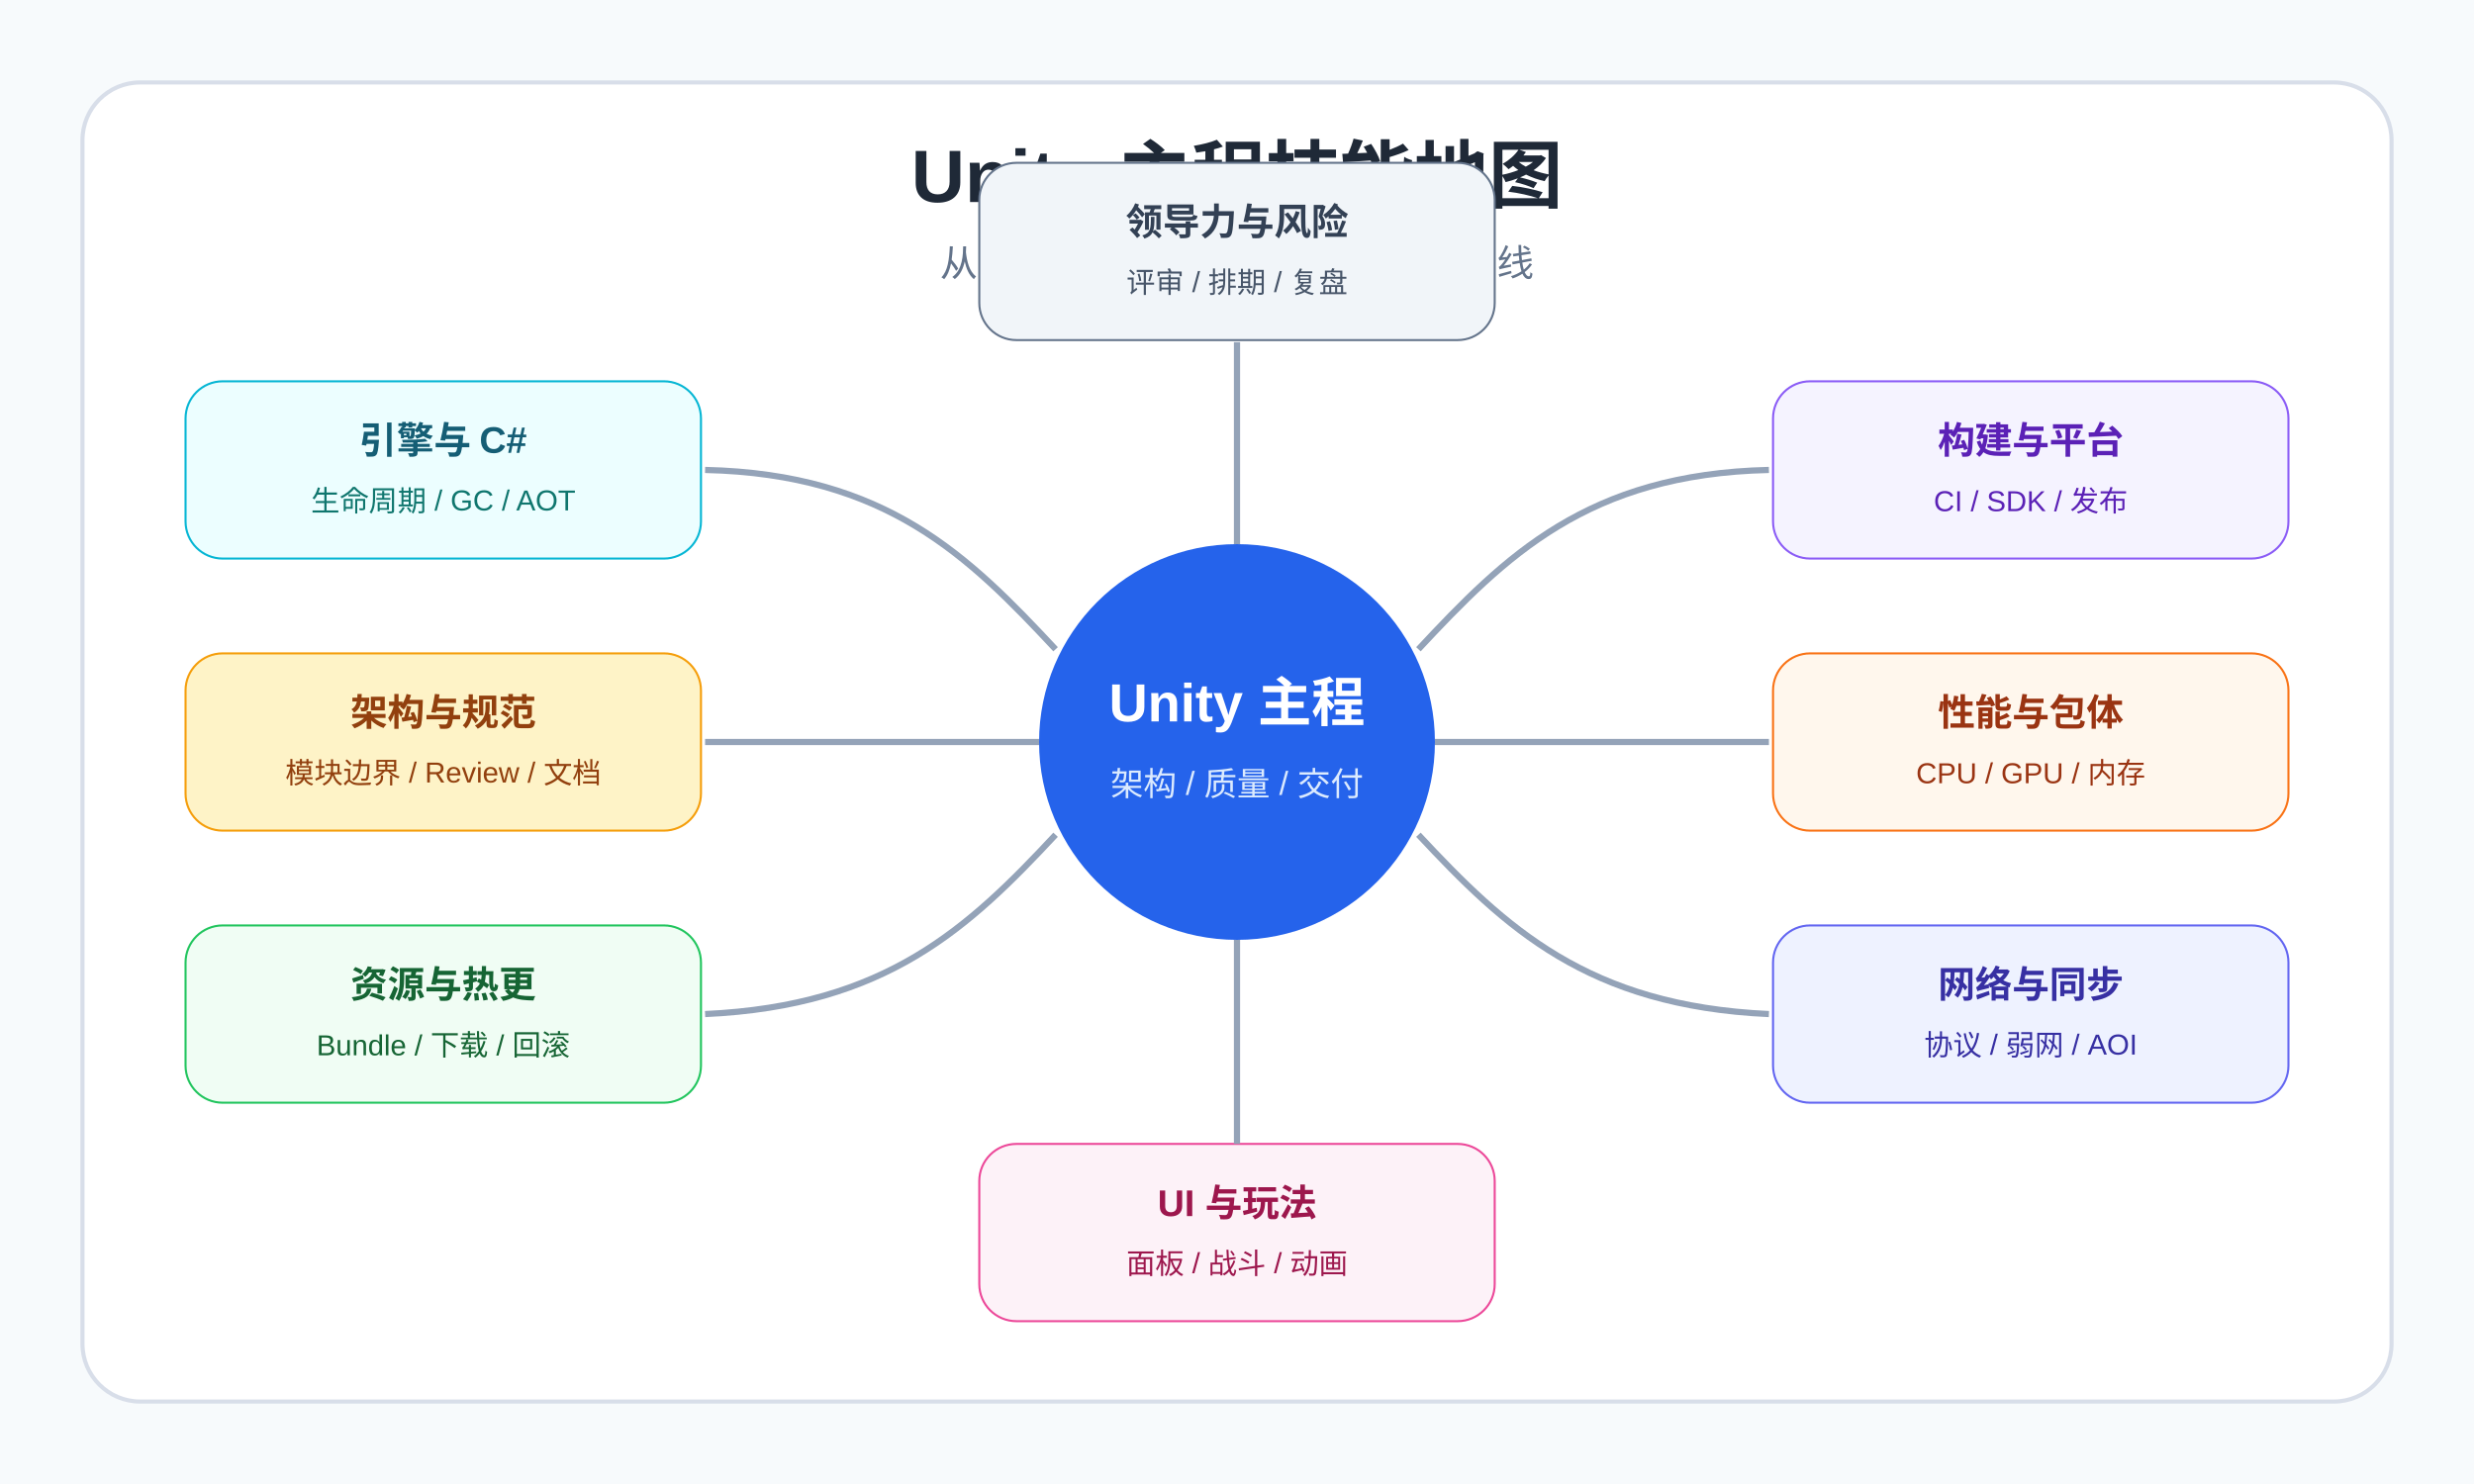
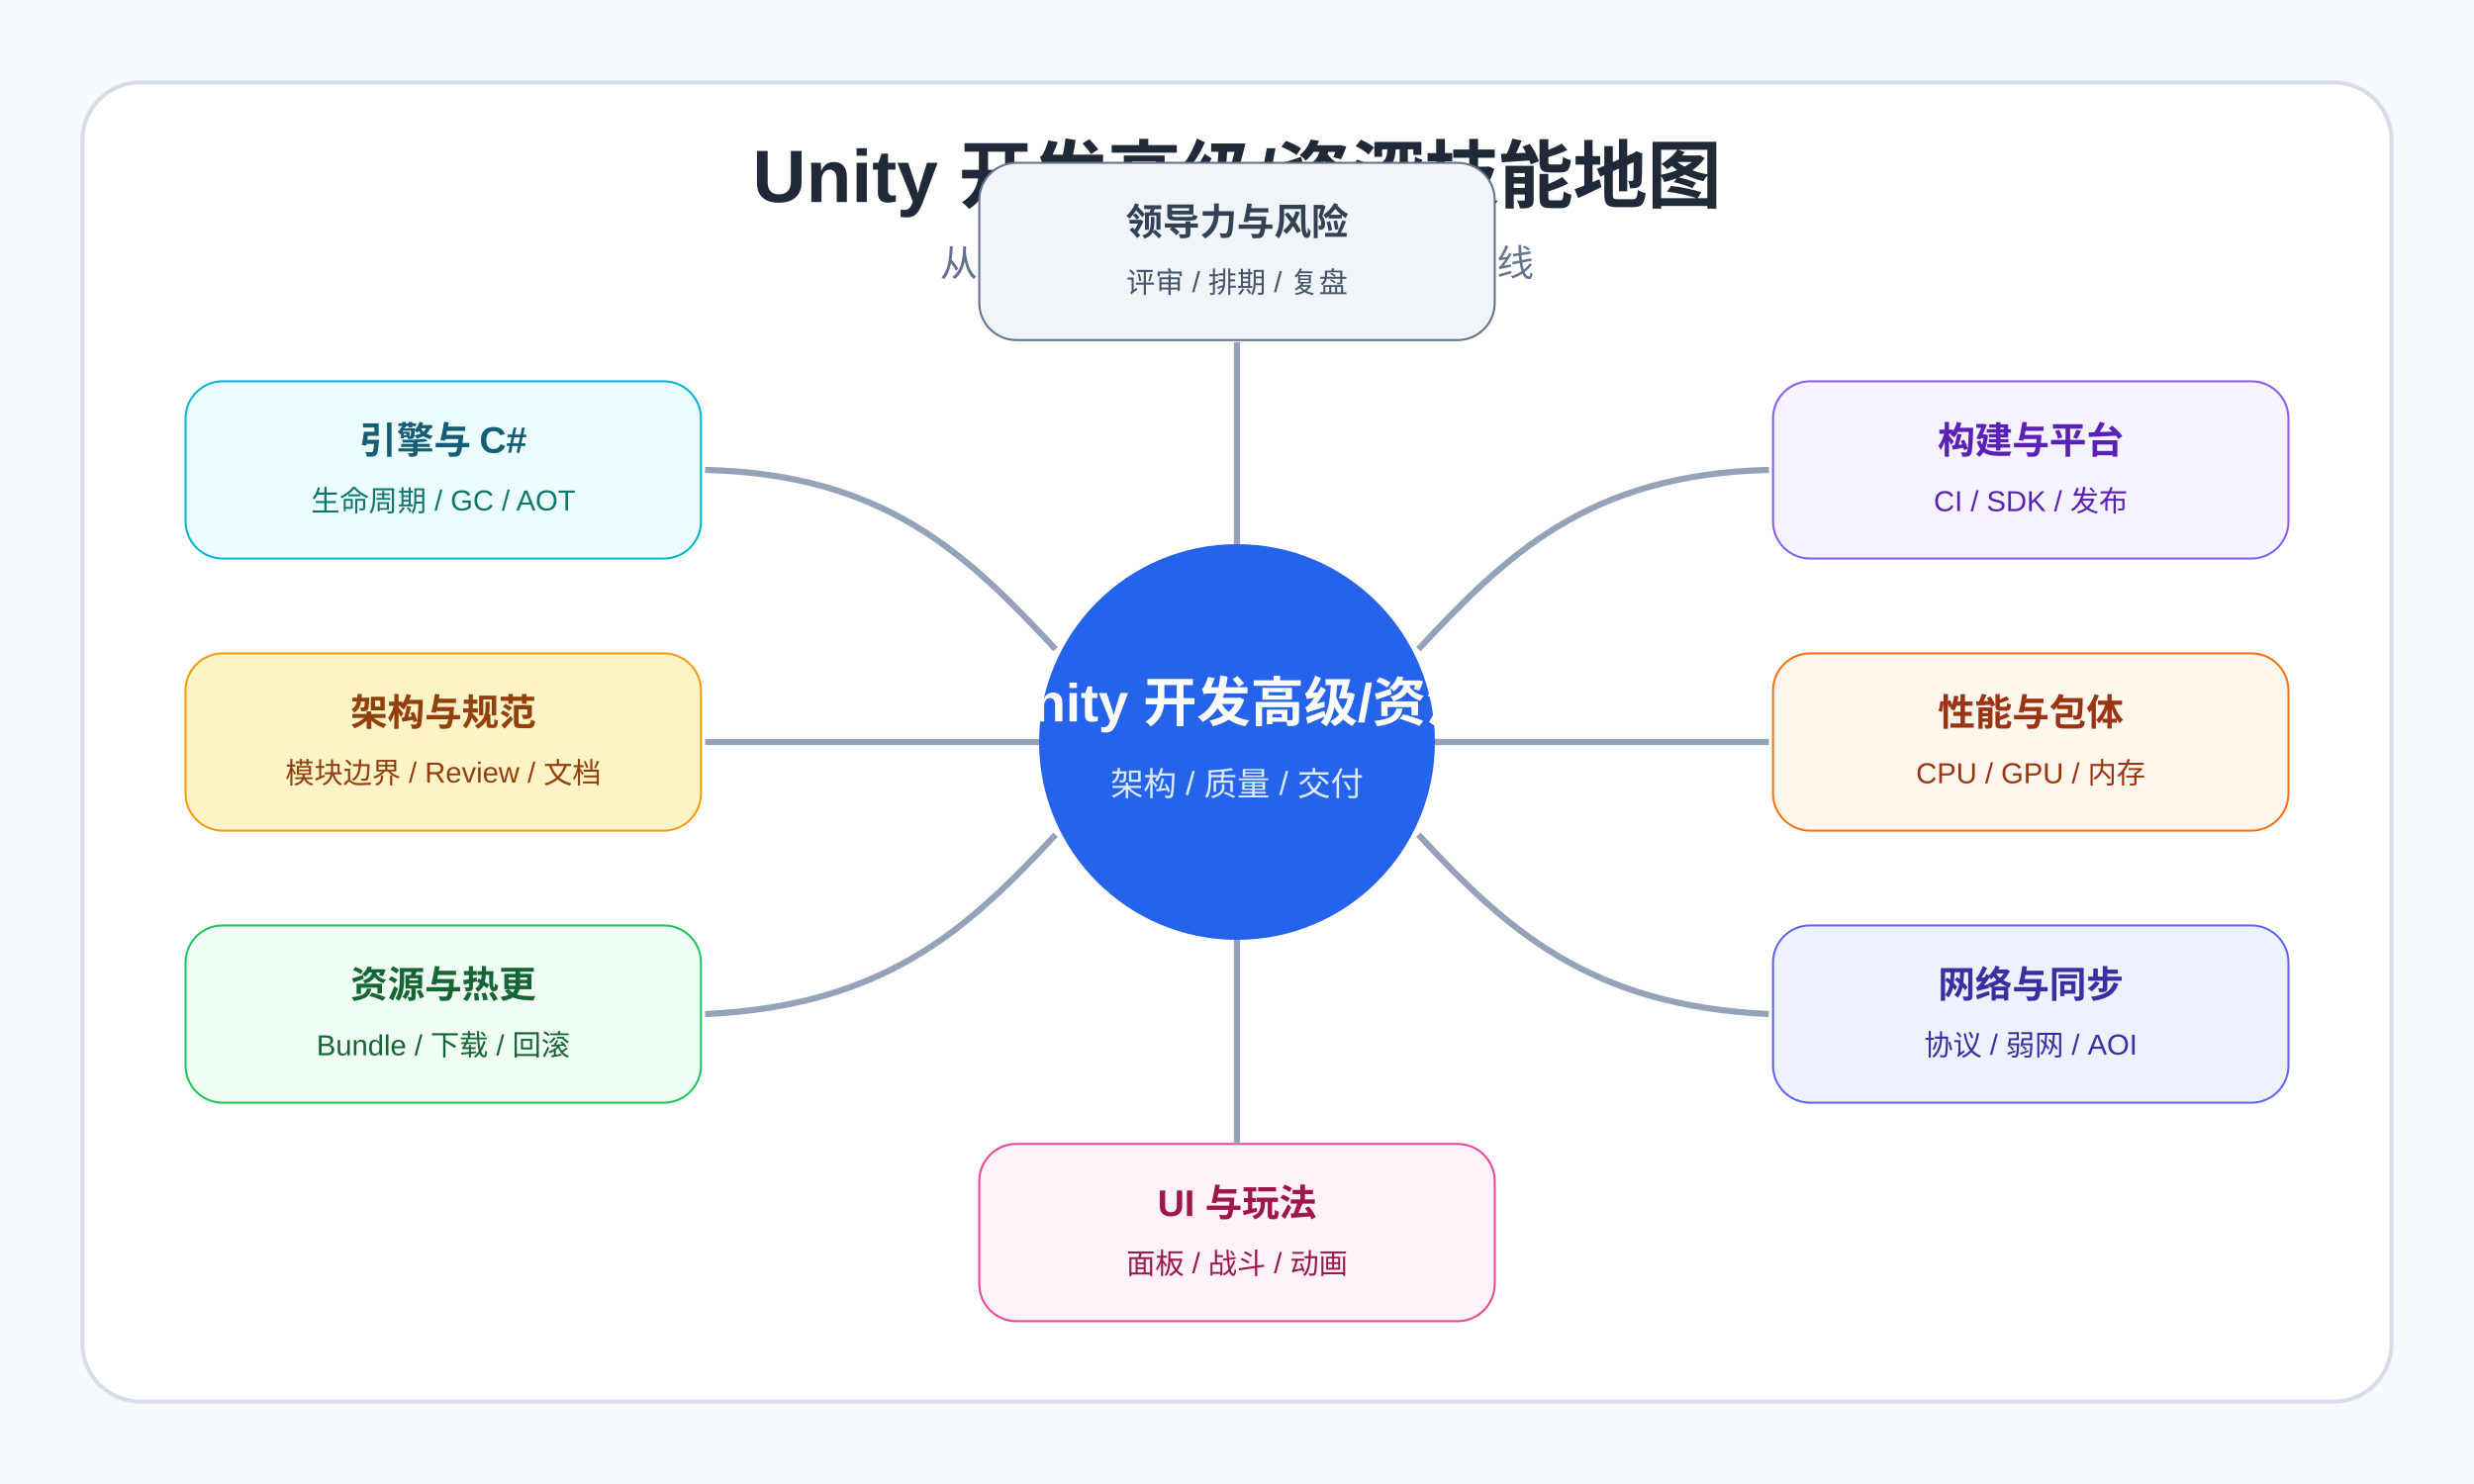
- <svg xmlns="http://www.w3.org/2000/svg" width="1200" height="720" viewBox="0 0 1200 720" role="img" aria-label="Unity 主程技能地图">
+ <svg xmlns="http://www.w3.org/2000/svg" width="1200" height="720" viewBox="0 0 1200 720" role="img" aria-label="Unity 开发高级/资深技能地图">
  <rect width="1200" height="720" fill="#f7fafc" />
  <rect x="40" y="40" width="1120" height="640" rx="28" fill="#ffffff" stroke="#d8dee9" stroke-width="2" />
-   <text x="600" y="98" text-anchor="middle" font-family="Arial, 'PingFang SC', sans-serif" font-size="36" font-weight="700" fill="#1f2937">Unity 主程技能地图</text>
+   <text x="600" y="98" text-anchor="middle" font-family="Arial, 'PingFang SC', sans-serif" font-size="36" font-weight="700" fill="#1f2937">Unity 开发高级/资深技能地图</text>
  <text x="600" y="134" text-anchor="middle" font-family="Arial, 'PingFang SC', sans-serif" font-size="18" fill="#64748b">从写好模块，到把项目稳定交付上线</text>
  <circle cx="600" cy="360" r="96" fill="#2563eb" />
-   <text x="600" y="350" text-anchor="middle" font-family="Arial, 'PingFang SC', sans-serif" font-size="26" font-weight="700" fill="#ffffff">Unity 主程</text>
+   <text x="600" y="350" text-anchor="middle" font-family="Arial, 'PingFang SC', sans-serif" font-size="26" font-weight="700" fill="#ffffff">Unity 开发高级/资深</text>
  <text x="600" y="386" text-anchor="middle" font-family="Arial, 'PingFang SC', sans-serif" font-size="16" fill="#dbeafe">架构 / 质量 / 交付</text>
  <g font-family="Arial, 'PingFang SC', sans-serif" font-size="18" font-weight="700">
    <rect x="90" y="185" width="250" height="86" rx="18" fill="#ecfeff" stroke="#06b6d4" />
    <text x="215" y="220" text-anchor="middle" fill="#155e75">引擎与 C#</text>
    <text x="215" y="248" text-anchor="middle" font-size="14" font-weight="400" fill="#0f766e">生命周期 / GC / AOT</text>
    <rect x="90" y="317" width="250" height="86" rx="18" fill="#fef3c7" stroke="#f59e0b" />
    <text x="215" y="352" text-anchor="middle" fill="#92400e">架构与规范</text>
    <text x="215" y="380" text-anchor="middle" font-size="14" font-weight="400" fill="#92400e">模块边界 / Review / 文档</text>
    <rect x="90" y="449" width="250" height="86" rx="18" fill="#f0fdf4" stroke="#22c55e" />
    <text x="215" y="484" text-anchor="middle" fill="#166534">资源与热更</text>
    <text x="215" y="512" text-anchor="middle" font-size="14" font-weight="400" fill="#166534">Bundle / 下载 / 回滚</text>
    <rect x="475" y="555" width="250" height="86" rx="18" fill="#fdf2f8" stroke="#ec4899" />
    <text x="600" y="590" text-anchor="middle" fill="#9d174d">UI 与玩法</text>
    <text x="600" y="618" text-anchor="middle" font-size="14" font-weight="400" fill="#9d174d">面板 / 战斗 / 动画</text>
    <rect x="860" y="449" width="250" height="86" rx="18" fill="#eef2ff" stroke="#6366f1" />
    <text x="985" y="484" text-anchor="middle" fill="#3730a3">网络与同步</text>
    <text x="985" y="512" text-anchor="middle" font-size="14" font-weight="400" fill="#3730a3">协议 / 弱网 / AOI</text>
    <rect x="860" y="317" width="250" height="86" rx="18" fill="#fff7ed" stroke="#f97316" />
    <text x="985" y="352" text-anchor="middle" fill="#9a3412">性能与包体</text>
    <text x="985" y="380" text-anchor="middle" font-size="14" font-weight="400" fill="#9a3412">CPU / GPU / 内存</text>
    <rect x="860" y="185" width="250" height="86" rx="18" fill="#f5f3ff" stroke="#8b5cf6" />
    <text x="985" y="220" text-anchor="middle" fill="#5b21b6">构建与平台</text>
    <text x="985" y="248" text-anchor="middle" font-size="14" font-weight="400" fill="#5b21b6">CI / SDK / 发布</text>
    <rect x="475" y="79" width="250" height="86" rx="18" fill="#f1f5f9" stroke="#64748b" />
    <text x="600" y="114" text-anchor="middle" fill="#334155">领导力与风险</text>
    <text x="600" y="142" text-anchor="middle" font-size="14" font-weight="400" fill="#475569">评审 / 排期 / 复盘</text>
  </g>
  <g stroke="#94a3b8" stroke-width="3" fill="none">
    <path d="M342 228 C430 230 470 270 512 315" />
    <path d="M342 360 C420 360 465 360 504 360" />
    <path d="M342 492 C430 488 470 450 512 405" />
    <path d="M600 555 L600 456" />
    <path d="M858 492 C770 488 730 450 688 405" />
    <path d="M858 360 C780 360 735 360 696 360" />
    <path d="M858 228 C770 230 730 270 688 315" />
    <path d="M600 166 L600 264" />
  </g>
</svg>
